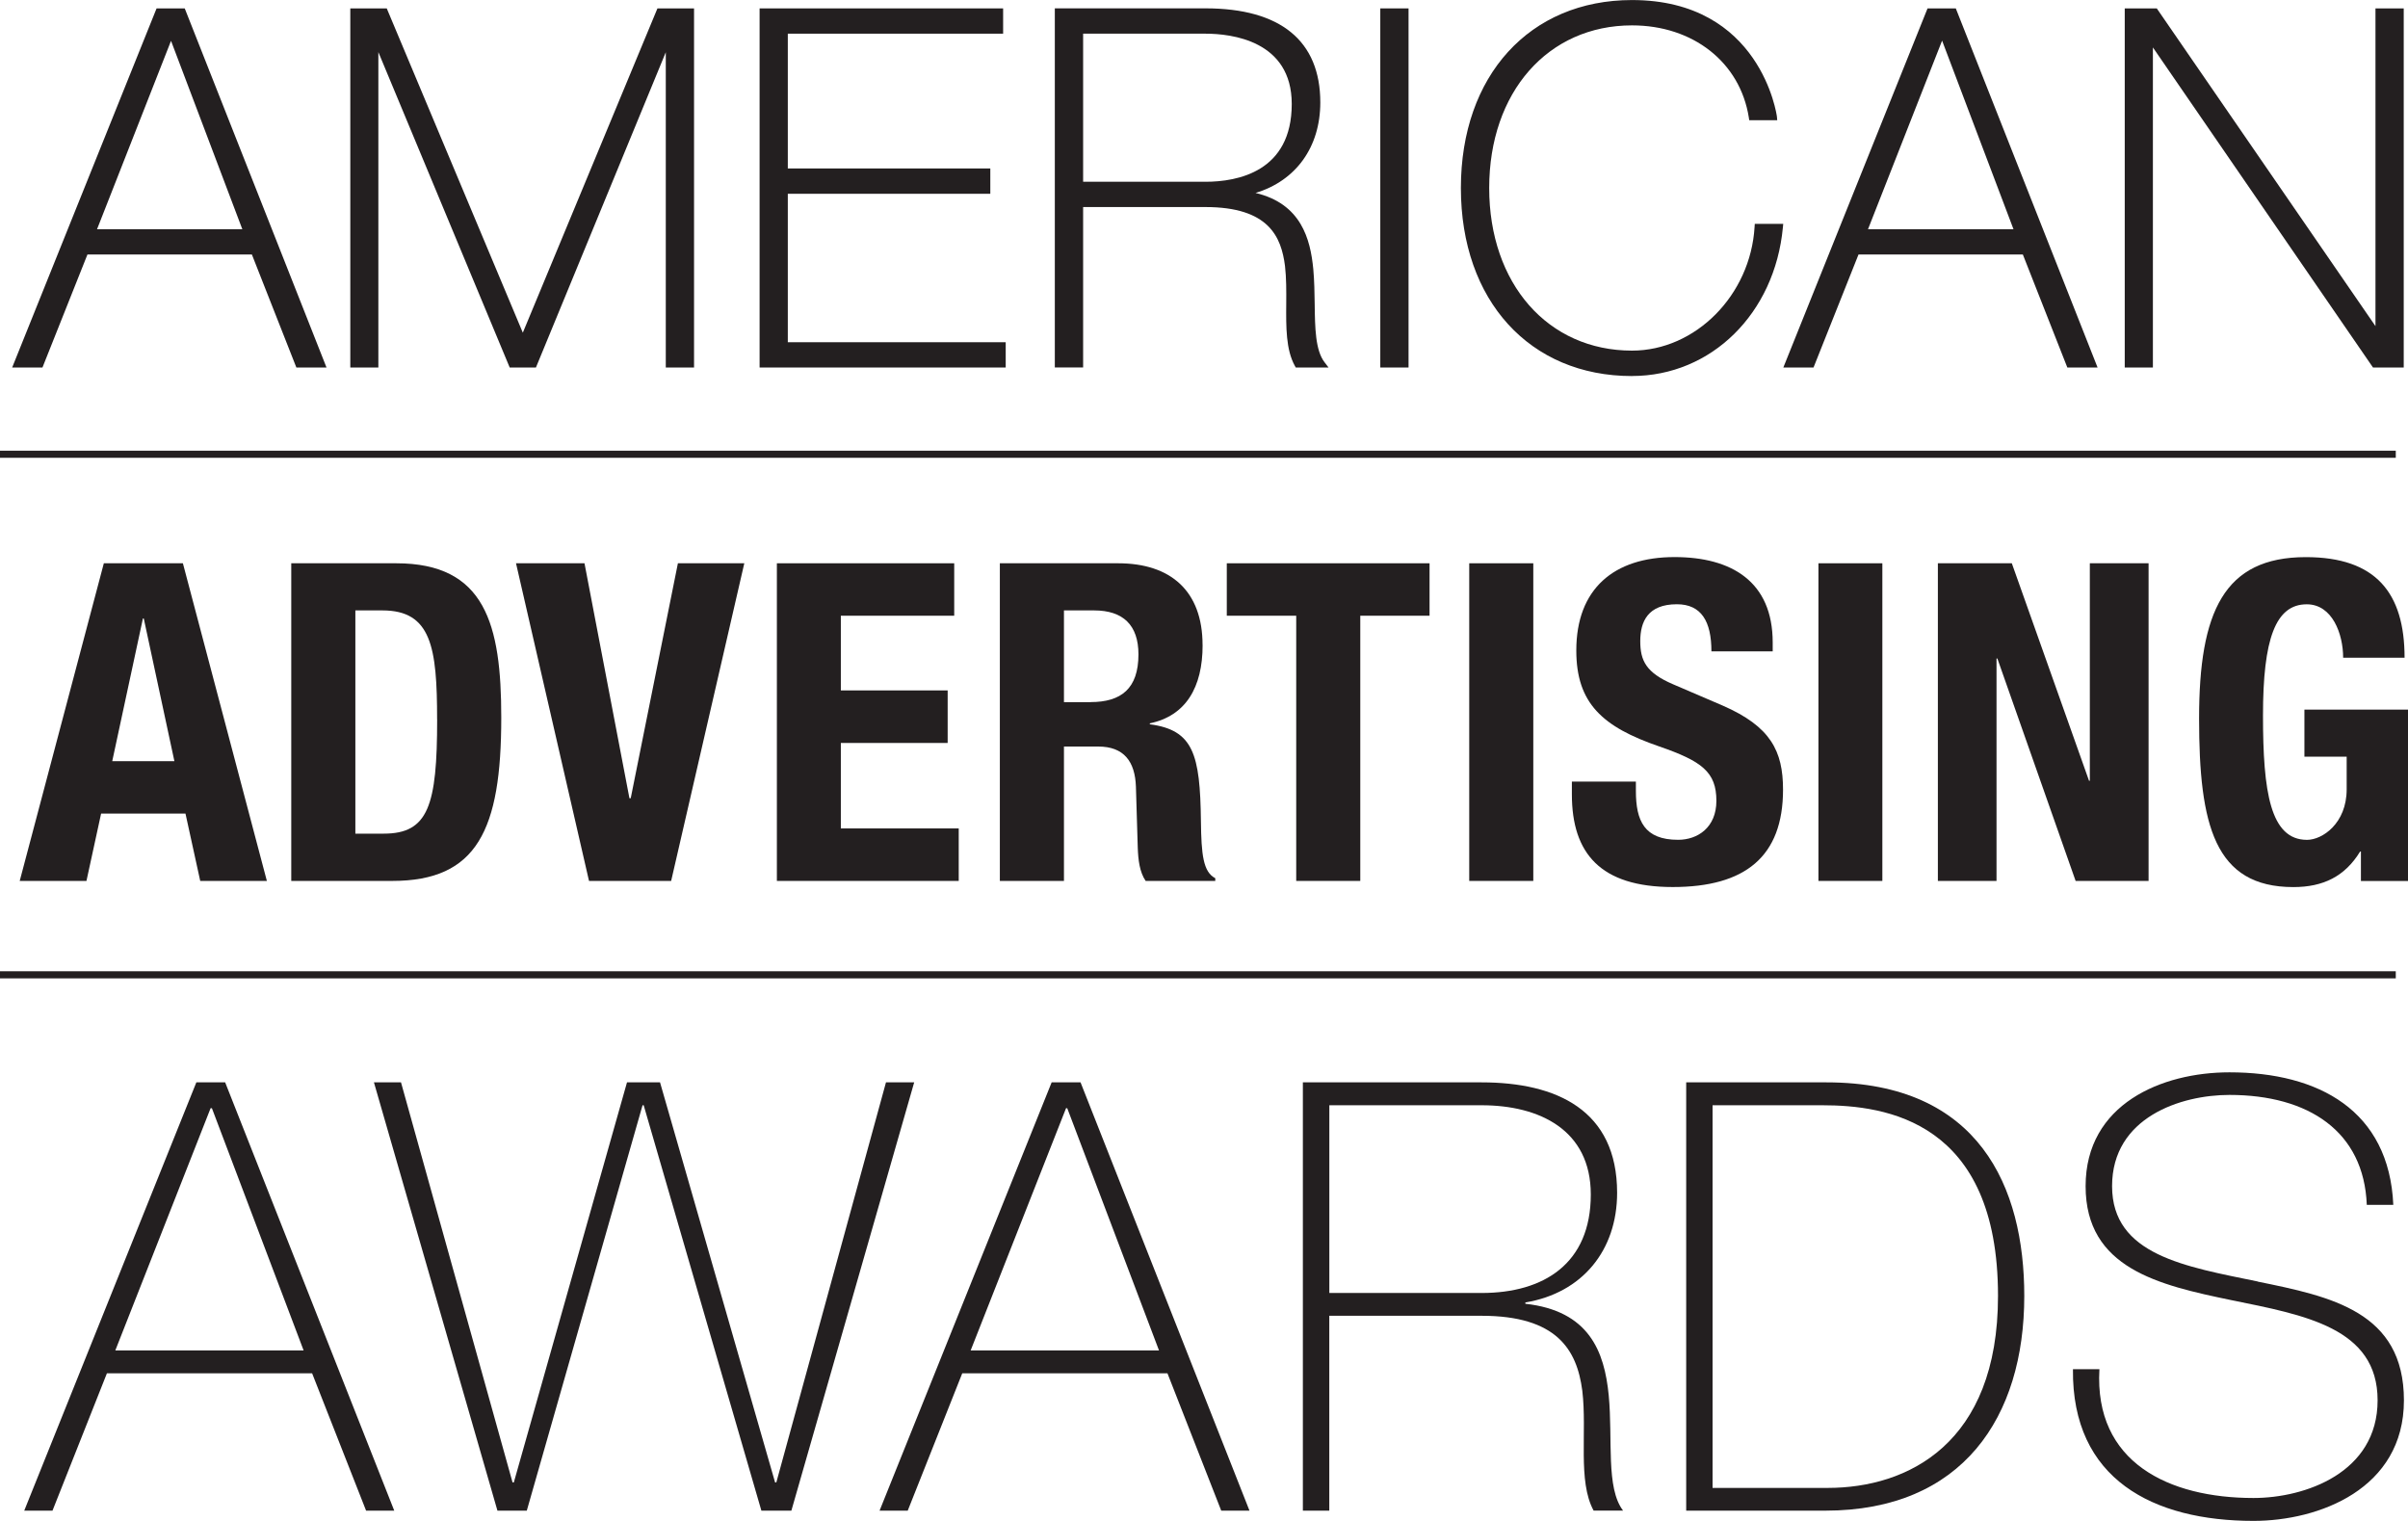
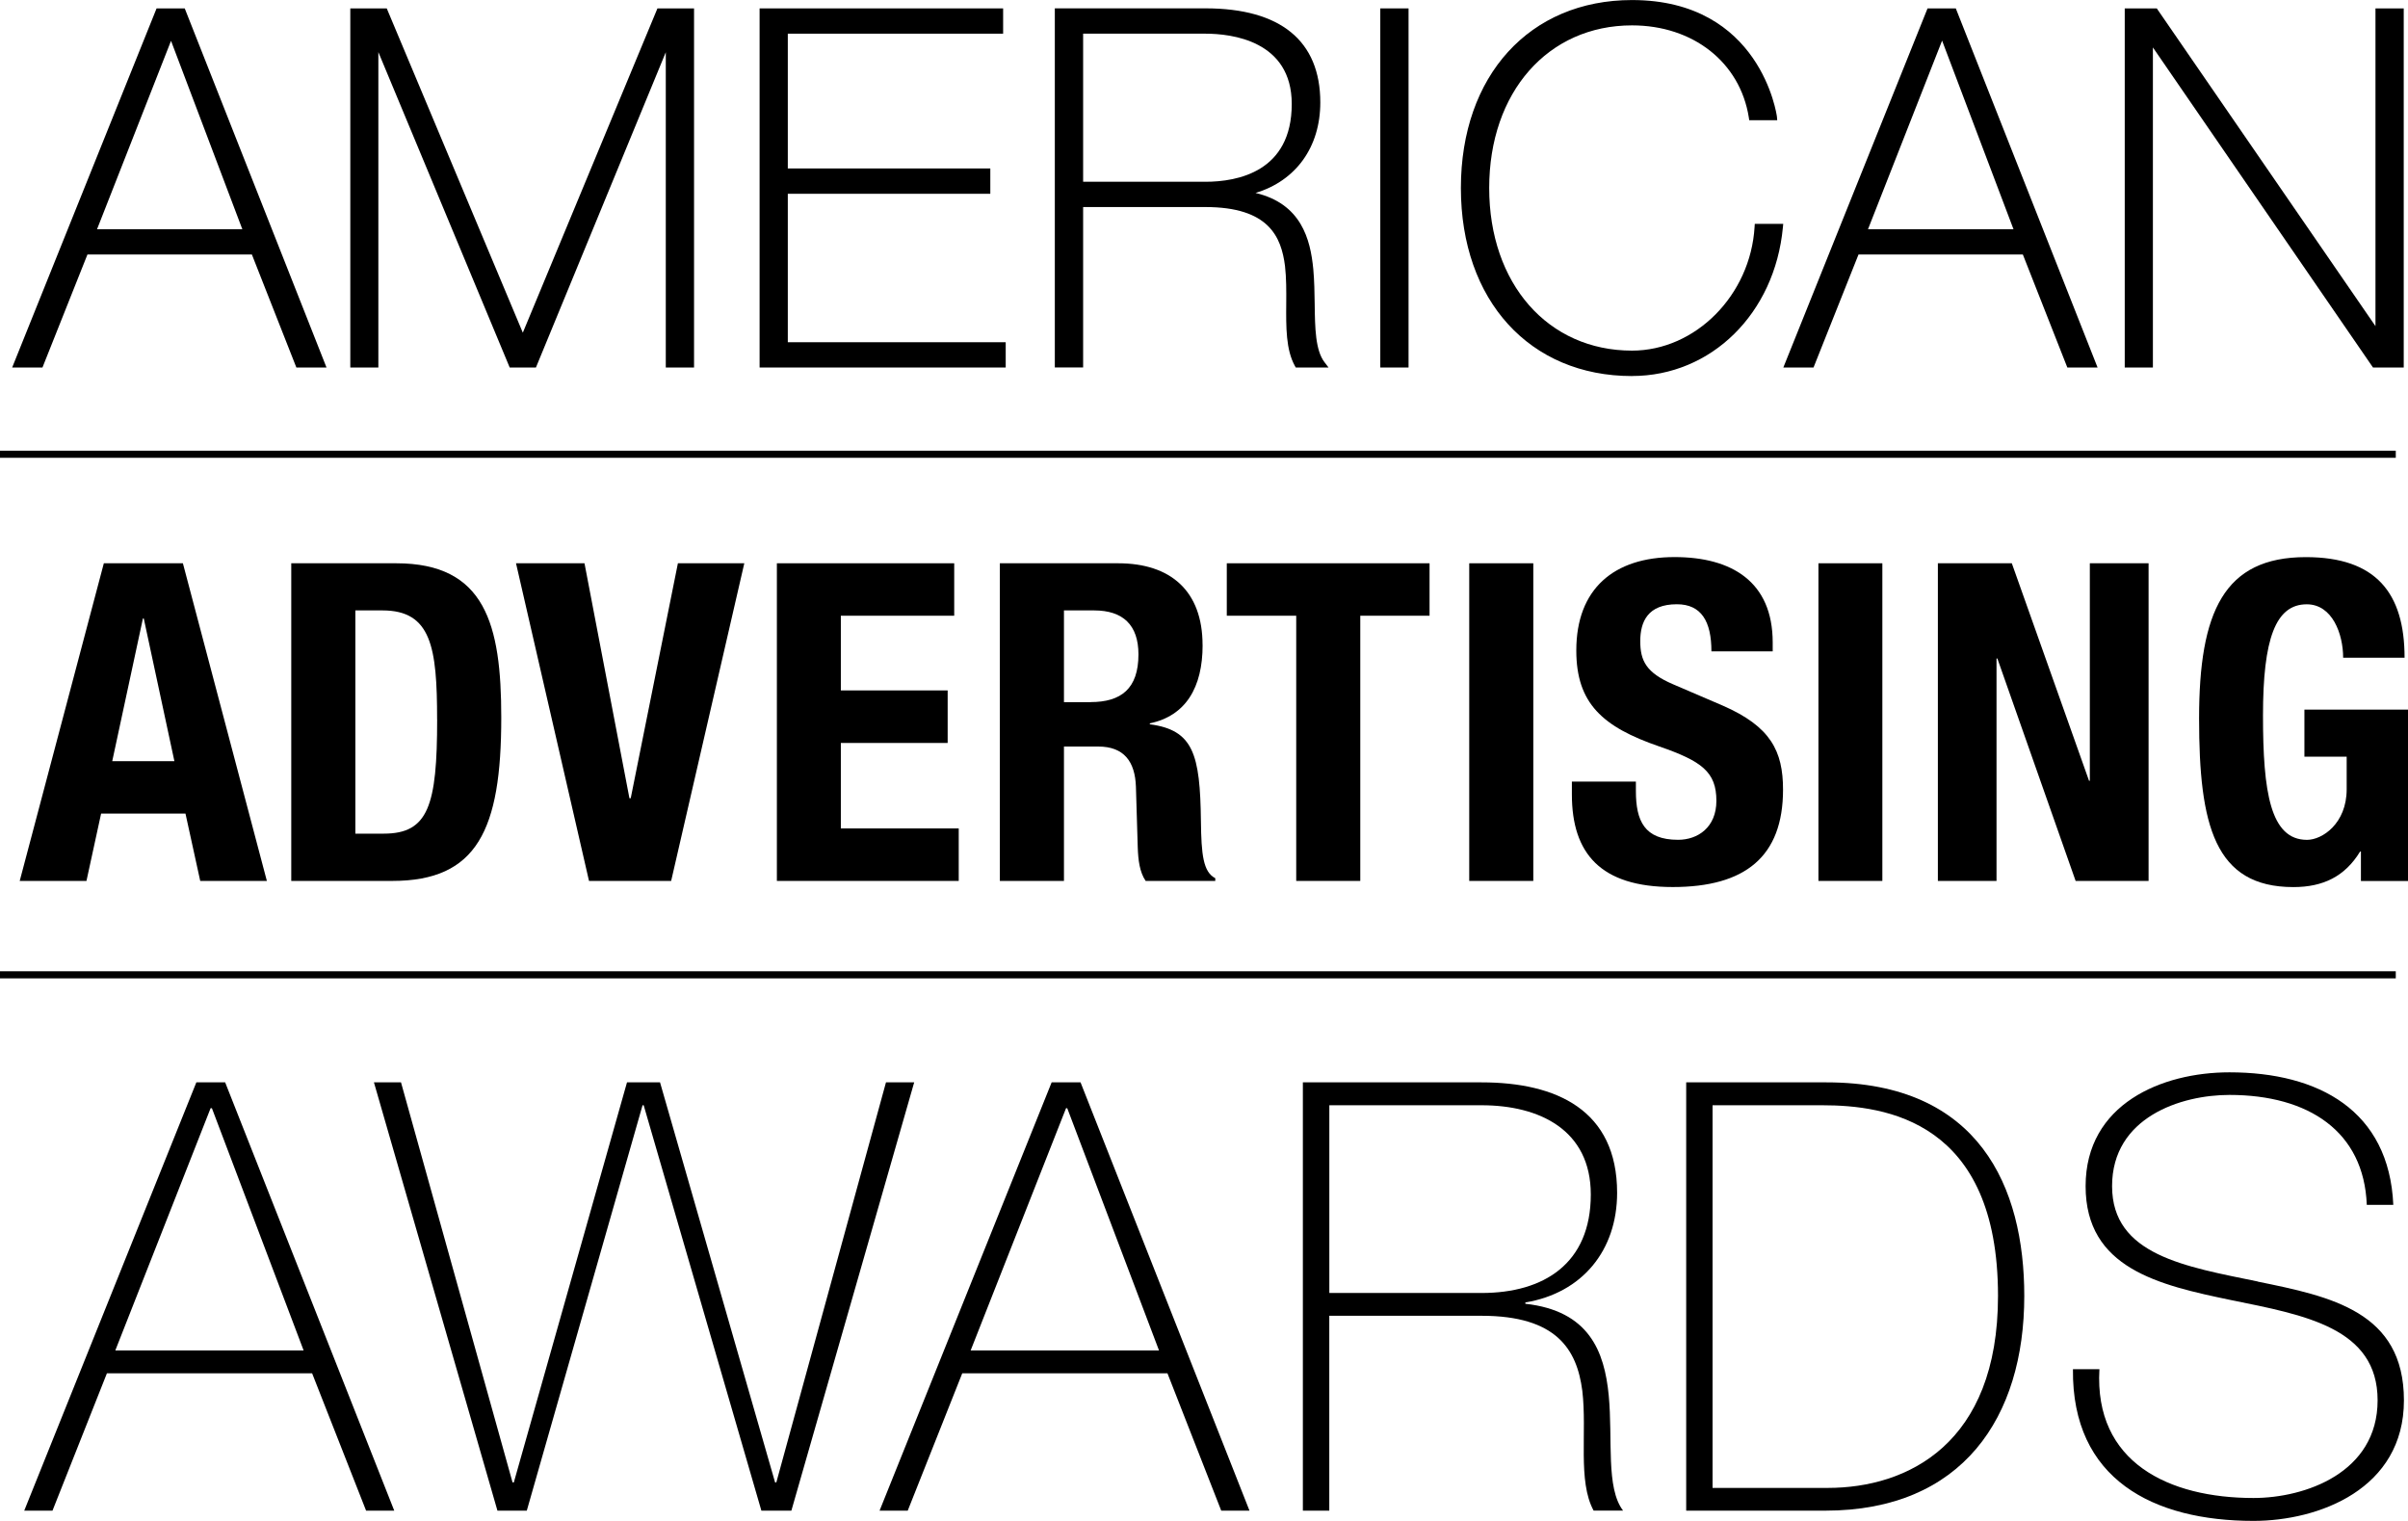
<svg xmlns="http://www.w3.org/2000/svg" id="Layer_1" viewBox="0 0 484.9 306.23">
  <defs>
    <style>.cls-1{fill:#231f20;}</style>
  </defs>
-   <path class="cls-1" d="m17.62,51.24h33.1l8.96,22.76h6.07L37.2,1.69h-5.67L2.45,74h6.1l9.06-22.76Zm1.92-5.08l14.9-37.94,14.36,37.94h-29.27Z" />
-   <polygon class="cls-1" points="76.19 10.49 102.64 74 107.92 74 134.07 10.52 134.07 74 139.76 74 139.76 1.69 132.39 1.69 105.28 66.99 77.88 1.69 70.54 1.69 70.54 74 76.19 74 76.19 10.49" />
-   <polygon class="cls-1" points="202.52 68.91 158.64 68.91 158.64 39.02 199.42 39.02 199.42 33.92 158.64 33.92 158.64 6.78 202 6.78 202 1.69 152.96 1.69 152.96 74 202.52 74 202.52 68.91" />
-   <path class="cls-1" d="m218.11,41.69h24.62c12.79,0,15.28,6.01,16.03,11.86.28,2.42.27,5.05.25,7.59-.04,4.76-.07,9.26,1.73,12.52l.19.34h6.6l-.81-1.06c-1.85-2.41-1.92-6.92-1.98-11.69-.03-2.31-.07-4.69-.28-7.04-.58-6.1-2.45-13.18-11.63-15.36,8.1-2.44,13.04-9.2,13.04-18.22,0-12.4-8-18.95-23.13-18.95h-30.33v72.31h5.7v-32.31Zm0-34.91h24.62c5.23,0,17.39,1.39,17.39,14.16,0,13.63-10.9,15.66-17.39,15.66h-24.62V6.78Z" />
-   <rect class="cls-1" x="277.95" y="1.69" width="5.69" height="72.31" />
-   <path class="cls-1" d="m328.64,75.71c15.96,0,28.75-12.58,30.38-29.91l.07-.72h-5.73l-.04.62c-.82,13.73-11.89,24.9-24.68,24.9-16.94,0-28.76-13.47-28.76-32.75s11.82-32.74,28.76-32.74c12.3,0,21.76,7.44,23.52,18.54l.08.55h5.64l-.06-.71c-.02-.24-3.23-23.48-29.18-23.48-20.62,0-34.46,15.21-34.46,37.85s13.85,37.86,34.46,37.86Z" />
-   <path class="cls-1" d="m374.25,51.24h33.09l8.96,22.76h6.09L393.84,1.69h-5.69l-29.04,72.31h6.08l9.06-22.76Zm1.91-5.08l14.92-37.98,14.38,37.98h-29.31Z" />
-   <polygon class="cls-1" points="433.53 9.55 477.85 74 484.04 74 484.04 1.69 478.35 1.69 478.35 65.67 434.31 1.69 427.86 1.69 427.86 74 433.53 74 433.53 9.55" />
-   <path class="cls-1" d="m3.97,177.38h13.44l2.95-13.56h16.99l2.97,13.56h13.42l-16.91-63.96h-15.92L3.97,177.38Zm24.81-52.85h.17l6.17,28.74h-12.52l6.18-28.74Z" />
-   <path class="cls-1" d="m58.65,113.42v63.96h20.33c17.09,0,21.96-10.24,21.96-32.89,0-18.77-3.21-31.07-21.15-31.07h-21.14Zm29.38,31.42c0,17.39-1.78,23.02-10.76,23.02h-5.71v-44.95h5.45c9.85,0,11.01,7.44,11.01,21.93Z" />
-   <polygon class="cls-1" points="126.75 160.73 117.7 113.42 103.91 113.42 118.61 177.38 135.15 177.38 149.88 113.42 136.51 113.42 127.01 160.73 126.75 160.73" />
-   <polygon class="cls-1" points="192.15 123.98 192.15 113.42 156.44 113.42 156.44 177.38 193.06 177.38 193.06 166.81 169.32 166.81 169.32 149.6 190.83 149.6 190.83 139.02 169.32 139.02 169.32 123.98 192.15 123.98" />
-   <path class="cls-1" d="m242.16,129.89c0-10.92-6.45-16.47-16.99-16.47h-23.83v63.96h12.91v-27.06h6.9c5.2,0,7.41,3.04,7.59,8.06l.37,12.28c.09,2.48.36,4.91,1.59,6.72h14.02v-.55c-2.44-1.25-2.81-4.76-2.89-11.47-.16-13.53-1.53-18.36-10.29-19.52v-.19c7.25-1.51,10.63-7.24,10.63-15.75Zm-22.55,11.49h-5.36v-18.47h6.06c5.84,0,8.94,2.95,8.94,8.85,0,6.9-3.48,9.61-9.64,9.61Z" />
-   <polygon class="cls-1" points="273.92 177.38 273.92 123.98 287.87 123.98 287.87 113.42 247.04 113.42 247.04 123.98 261.02 123.98 261.02 177.38 273.92 177.38" />
-   <rect class="cls-1" x="295.86" y="113.42" width="12.9" height="63.96" />
-   <path class="cls-1" d="m316.53,157.39v2.57c0,11.85,5.74,18.65,20.31,18.65s22.21-6.11,22.21-19.61c0-7.78-2.5-12.72-12.16-16.93l-9.97-4.28c-5.46-2.34-6.62-4.77-6.62-8.69s1.52-7.43,7.37-7.43c4.93,0,6.96,3.45,6.96,9.49h12.34v-1.79c0-12.29-8.31-17.2-19.77-17.2-12.18,0-19.78,6.37-19.78,18.81,0,10.65,5.29,15.4,16.73,19.33,8.52,2.95,11.48,5.12,11.48,10.94,0,5.37-3.77,7.85-7.7,7.85-6.82,0-8.51-3.83-8.51-9.85v-1.87h-12.89Z" />
-   <rect class="cls-1" x="366.18" y="113.42" width="12.87" height="63.96" />
-   <polygon class="cls-1" points="420.67 157.21 405.12 113.42 390.23 113.42 390.23 177.38 402.04 177.38 402.04 132.59 402.21 132.59 417.97 177.38 432.66 177.38 432.66 113.42 420.83 113.42 420.83 157.21 420.67 157.21" />
-   <path class="cls-1" d="m464.04,142.88v9.48h8.51v6.57c0,6.9-4.92,10.18-7.98,10.18-7.41,0-8.87-9.65-8.87-25.05s2.52-22.38,8.81-22.38c5.16,0,7.33,5.98,7.33,10.75h12.37c0-13.02-5.76-20.25-19.88-20.25-16.5,0-21.5,11.01-21.5,32.49s3.12,33.95,18.99,33.95c6,0,10.38-2.15,13.44-7.16h.16v5.93h9.49v-34.51h-20.86Z" />
-   <path class="cls-1" d="m39.54,217.94L4.88,304.18h5.69l10.96-27.66h41.32l10.87,27.66h5.67l-34.05-86.24h-5.8Zm-16.32,53.98l19.19-48.78h.26l18.47,48.78H23.23Z" />
-   <polygon class="cls-1" points="178.41 217.94 156.33 298.49 156.08 298.49 132.91 217.94 126.26 217.94 103.47 298.49 103.21 298.49 80.75 217.94 75.3 217.94 100.17 304.18 106.08 304.18 129.39 222.55 129.62 222.55 153.32 304.18 159.36 304.18 184.09 217.94 178.41 217.94" />
-   <path class="cls-1" d="m211.77,217.94l-34.65,86.24h5.67l10.98-27.66h41.32l10.83,27.66h5.69l-34.02-86.24h-5.83Zm-16.31,53.98l19.21-48.78h.24l18.48,48.78h-37.93Z" />
-   <path class="cls-1" d="m307.16,262.53v-.27c11.48-1.91,18.48-10.5,18.48-22.08,0-16.66-12.22-22.24-27.29-22.24h-35.99v86.24h5.32v-39.24h30.67c15.07,0,19.2,6.76,20.28,15.1.99,8.32-.97,18.19,2.28,24.13h5.93c-3.5-4.58-2.04-14.25-2.89-23.19-.86-8.92-3.98-17.04-16.79-18.46Zm-39.47-2.18v-37.8h30.67c11.59,0,21.98,4.93,21.98,17.97,0,13.9-9.44,19.83-21.98,19.83h-30.67Z" />
-   <path class="cls-1" d="m367.81,217.94h-28.26v86.24h28c27.66,0,40.08-18.84,40.08-43.23,0-21.88-9.05-43.01-39.83-43.01Zm.25,81.66h-23.2v-77.05h22.1c12.79,0,35.38,3.15,35.38,38.4,0,29.82-18.24,38.65-34.28,38.65Z" />
-   <path class="cls-1" d="m454.66,258.04c-14.6-3.01-29.35-5.31-29.35-19.2s13.89-18.37,23.63-18.37c15.97,0,27.09,7.37,27.66,22.13h5.34c-.84-18.97-15-26.68-33-26.68-13.61,0-28.96,6.37-28.96,22.92s14.73,19.92,29.34,22.95c14.74,3,29.46,5.56,29.46,20.17s-14.63,19.67-24.99,19.67c-17.02,0-32.12-7.13-31.03-25.93h-5.33c-.24,22.2,16.21,30.54,36.36,30.54,13.14,0,30.29-6.4,30.29-24.27s-14.7-20.91-29.44-23.91Z" />
-   <rect class="cls-1" y="90.75" width="482.44" height="1.43" />
-   <rect class="cls-1" y="195.57" width="482.44" height="1.43" />
+   <path className="cls-1" d="m17.62,51.24h33.1l8.96,22.76h6.07L37.2,1.69h-5.67L2.45,74h6.1l9.06-22.76Zm1.92-5.08l14.9-37.94,14.36,37.94h-29.27Z" />
+   <polygon className="cls-1" points="76.19 10.49 102.64 74 107.92 74 134.07 10.52 134.07 74 139.76 74 139.76 1.69 132.39 1.69 105.28 66.99 77.88 1.69 70.54 1.69 70.54 74 76.19 74 76.19 10.49" />
+   <polygon className="cls-1" points="202.52 68.91 158.64 68.91 158.64 39.02 199.42 39.02 199.42 33.92 158.64 33.92 158.64 6.78 202 6.78 202 1.69 152.96 1.69 152.96 74 202.52 74 202.52 68.91" />
+   <path className="cls-1" d="m218.11,41.69h24.62c12.79,0,15.28,6.01,16.03,11.86.28,2.42.27,5.05.25,7.59-.04,4.76-.07,9.26,1.73,12.52l.19.34h6.6l-.81-1.06c-1.85-2.41-1.92-6.92-1.98-11.69-.03-2.31-.07-4.69-.28-7.04-.58-6.1-2.45-13.18-11.63-15.36,8.1-2.44,13.04-9.2,13.04-18.22,0-12.4-8-18.95-23.13-18.95h-30.33v72.31h5.7v-32.31Zm0-34.91h24.62c5.23,0,17.39,1.39,17.39,14.16,0,13.63-10.9,15.66-17.39,15.66h-24.62V6.78Z" />
+   <rect className="cls-1" x="277.95" y="1.69" width="5.69" height="72.31" />
+   <path className="cls-1" d="m328.64,75.71c15.96,0,28.75-12.58,30.38-29.91l.07-.72h-5.73l-.04.62c-.82,13.73-11.89,24.9-24.68,24.9-16.94,0-28.76-13.47-28.76-32.75s11.82-32.74,28.76-32.74c12.3,0,21.76,7.44,23.52,18.54l.08.55h5.64l-.06-.71c-.02-.24-3.23-23.48-29.18-23.48-20.62,0-34.46,15.21-34.46,37.85s13.85,37.86,34.46,37.86Z" />
+   <path className="cls-1" d="m374.25,51.24h33.09l8.96,22.76h6.09L393.84,1.69h-5.69l-29.04,72.31h6.08l9.06-22.76Zm1.91-5.08l14.92-37.98,14.38,37.98h-29.31Z" />
+   <polygon className="cls-1" points="433.53 9.55 477.85 74 484.04 74 484.04 1.69 478.35 1.69 478.35 65.67 434.31 1.69 427.86 1.69 427.86 74 433.53 74 433.53 9.55" />
+   <path className="cls-1" d="m3.97,177.38h13.44l2.95-13.56h16.99l2.97,13.56h13.42l-16.91-63.96h-15.92L3.97,177.38Zm24.81-52.85h.17l6.17,28.74h-12.52l6.18-28.74Z" />
+   <path className="cls-1" d="m58.65,113.42v63.96h20.33c17.09,0,21.96-10.24,21.96-32.89,0-18.77-3.21-31.07-21.15-31.07h-21.14Zm29.38,31.42c0,17.39-1.78,23.02-10.76,23.02h-5.71v-44.95h5.45c9.85,0,11.01,7.44,11.01,21.93Z" />
+   <polygon className="cls-1" points="126.75 160.73 117.7 113.42 103.91 113.42 118.61 177.38 135.15 177.38 149.88 113.42 136.51 113.42 127.01 160.73 126.75 160.73" />
+   <polygon className="cls-1" points="192.15 123.98 192.15 113.42 156.44 113.42 156.44 177.38 193.06 177.38 193.06 166.81 169.32 166.81 169.32 149.6 190.83 149.6 190.83 139.02 169.32 139.02 169.32 123.98 192.15 123.98" />
+   <path className="cls-1" d="m242.16,129.89c0-10.92-6.45-16.47-16.99-16.47h-23.83v63.96h12.91v-27.06h6.9c5.2,0,7.41,3.04,7.59,8.06l.37,12.28c.09,2.48.36,4.91,1.59,6.72h14.02v-.55c-2.44-1.25-2.81-4.76-2.89-11.47-.16-13.53-1.53-18.36-10.29-19.52v-.19c7.25-1.51,10.63-7.24,10.63-15.75Zm-22.55,11.49h-5.36v-18.47h6.06c5.84,0,8.94,2.95,8.94,8.85,0,6.9-3.48,9.61-9.64,9.61Z" />
+   <polygon className="cls-1" points="273.92 177.38 273.92 123.98 287.87 123.98 287.87 113.42 247.04 113.42 247.04 123.98 261.02 123.98 261.02 177.38 273.92 177.38" />
+   <rect className="cls-1" x="295.86" y="113.42" width="12.9" height="63.96" />
+   <path className="cls-1" d="m316.53,157.39v2.57c0,11.85,5.74,18.65,20.31,18.65s22.21-6.11,22.21-19.61c0-7.78-2.5-12.72-12.16-16.93l-9.97-4.28c-5.46-2.34-6.62-4.77-6.62-8.69s1.52-7.43,7.37-7.43c4.93,0,6.96,3.45,6.96,9.49h12.34v-1.79c0-12.29-8.31-17.2-19.77-17.2-12.18,0-19.78,6.37-19.78,18.81,0,10.65,5.29,15.4,16.73,19.33,8.52,2.95,11.48,5.12,11.48,10.94,0,5.37-3.77,7.85-7.7,7.85-6.82,0-8.51-3.83-8.51-9.85v-1.87h-12.89Z" />
+   <rect className="cls-1" x="366.18" y="113.42" width="12.87" height="63.96" />
+   <polygon className="cls-1" points="420.67 157.21 405.12 113.42 390.23 113.42 390.23 177.38 402.04 177.38 402.04 132.59 402.21 132.59 417.97 177.38 432.66 177.38 432.66 113.42 420.83 113.42 420.83 157.21 420.67 157.21" />
+   <path className="cls-1" d="m464.04,142.88v9.48h8.51v6.57c0,6.9-4.92,10.18-7.98,10.18-7.41,0-8.87-9.65-8.87-25.05s2.52-22.38,8.81-22.38c5.16,0,7.33,5.98,7.33,10.75h12.37c0-13.02-5.76-20.25-19.88-20.25-16.5,0-21.5,11.01-21.5,32.49s3.12,33.95,18.99,33.95c6,0,10.38-2.15,13.44-7.16h.16v5.93h9.49v-34.51h-20.86Z" />
+   <path className="cls-1" d="m39.54,217.94L4.88,304.18h5.69l10.96-27.66h41.32l10.87,27.66h5.67l-34.05-86.24h-5.8Zm-16.32,53.98l19.19-48.78h.26l18.47,48.78H23.23Z" />
+   <polygon className="cls-1" points="178.41 217.94 156.33 298.49 156.08 298.49 132.91 217.94 126.26 217.94 103.47 298.49 103.21 298.49 80.75 217.94 75.3 217.94 100.17 304.18 106.08 304.18 129.39 222.55 129.62 222.55 153.32 304.18 159.36 304.18 184.09 217.94 178.41 217.94" />
+   <path className="cls-1" d="m211.77,217.94l-34.65,86.24h5.67l10.98-27.66h41.32l10.83,27.66h5.69l-34.02-86.24h-5.83Zm-16.31,53.98l19.21-48.78h.24l18.48,48.78h-37.93Z" />
+   <path className="cls-1" d="m307.16,262.53v-.27c11.48-1.91,18.48-10.5,18.48-22.08,0-16.66-12.22-22.24-27.29-22.24h-35.99v86.24h5.32v-39.24h30.67c15.07,0,19.2,6.76,20.28,15.1.99,8.32-.97,18.19,2.28,24.13h5.93c-3.5-4.58-2.04-14.25-2.89-23.19-.86-8.92-3.98-17.04-16.79-18.46Zm-39.47-2.18v-37.8h30.67c11.59,0,21.98,4.93,21.98,17.97,0,13.9-9.44,19.83-21.98,19.83h-30.67Z" />
+   <path className="cls-1" d="m367.81,217.94h-28.26v86.24h28c27.66,0,40.08-18.84,40.08-43.23,0-21.88-9.05-43.01-39.83-43.01Zm.25,81.66h-23.2v-77.05h22.1c12.79,0,35.38,3.15,35.38,38.4,0,29.82-18.24,38.65-34.28,38.65Z" />
+   <path className="cls-1" d="m454.66,258.04c-14.6-3.01-29.35-5.31-29.35-19.2s13.89-18.37,23.63-18.37c15.97,0,27.09,7.37,27.66,22.13h5.34c-.84-18.97-15-26.68-33-26.68-13.61,0-28.96,6.37-28.96,22.92s14.73,19.92,29.34,22.95c14.74,3,29.46,5.56,29.46,20.17s-14.63,19.67-24.99,19.67c-17.02,0-32.12-7.13-31.03-25.93h-5.33c-.24,22.2,16.21,30.54,36.36,30.54,13.14,0,30.29-6.4,30.29-24.27s-14.7-20.91-29.44-23.91Z" />
+   <rect className="cls-1" y="90.75" width="482.44" height="1.43" />
+   <rect className="cls-1" y="195.57" width="482.44" height="1.43" />
</svg>
